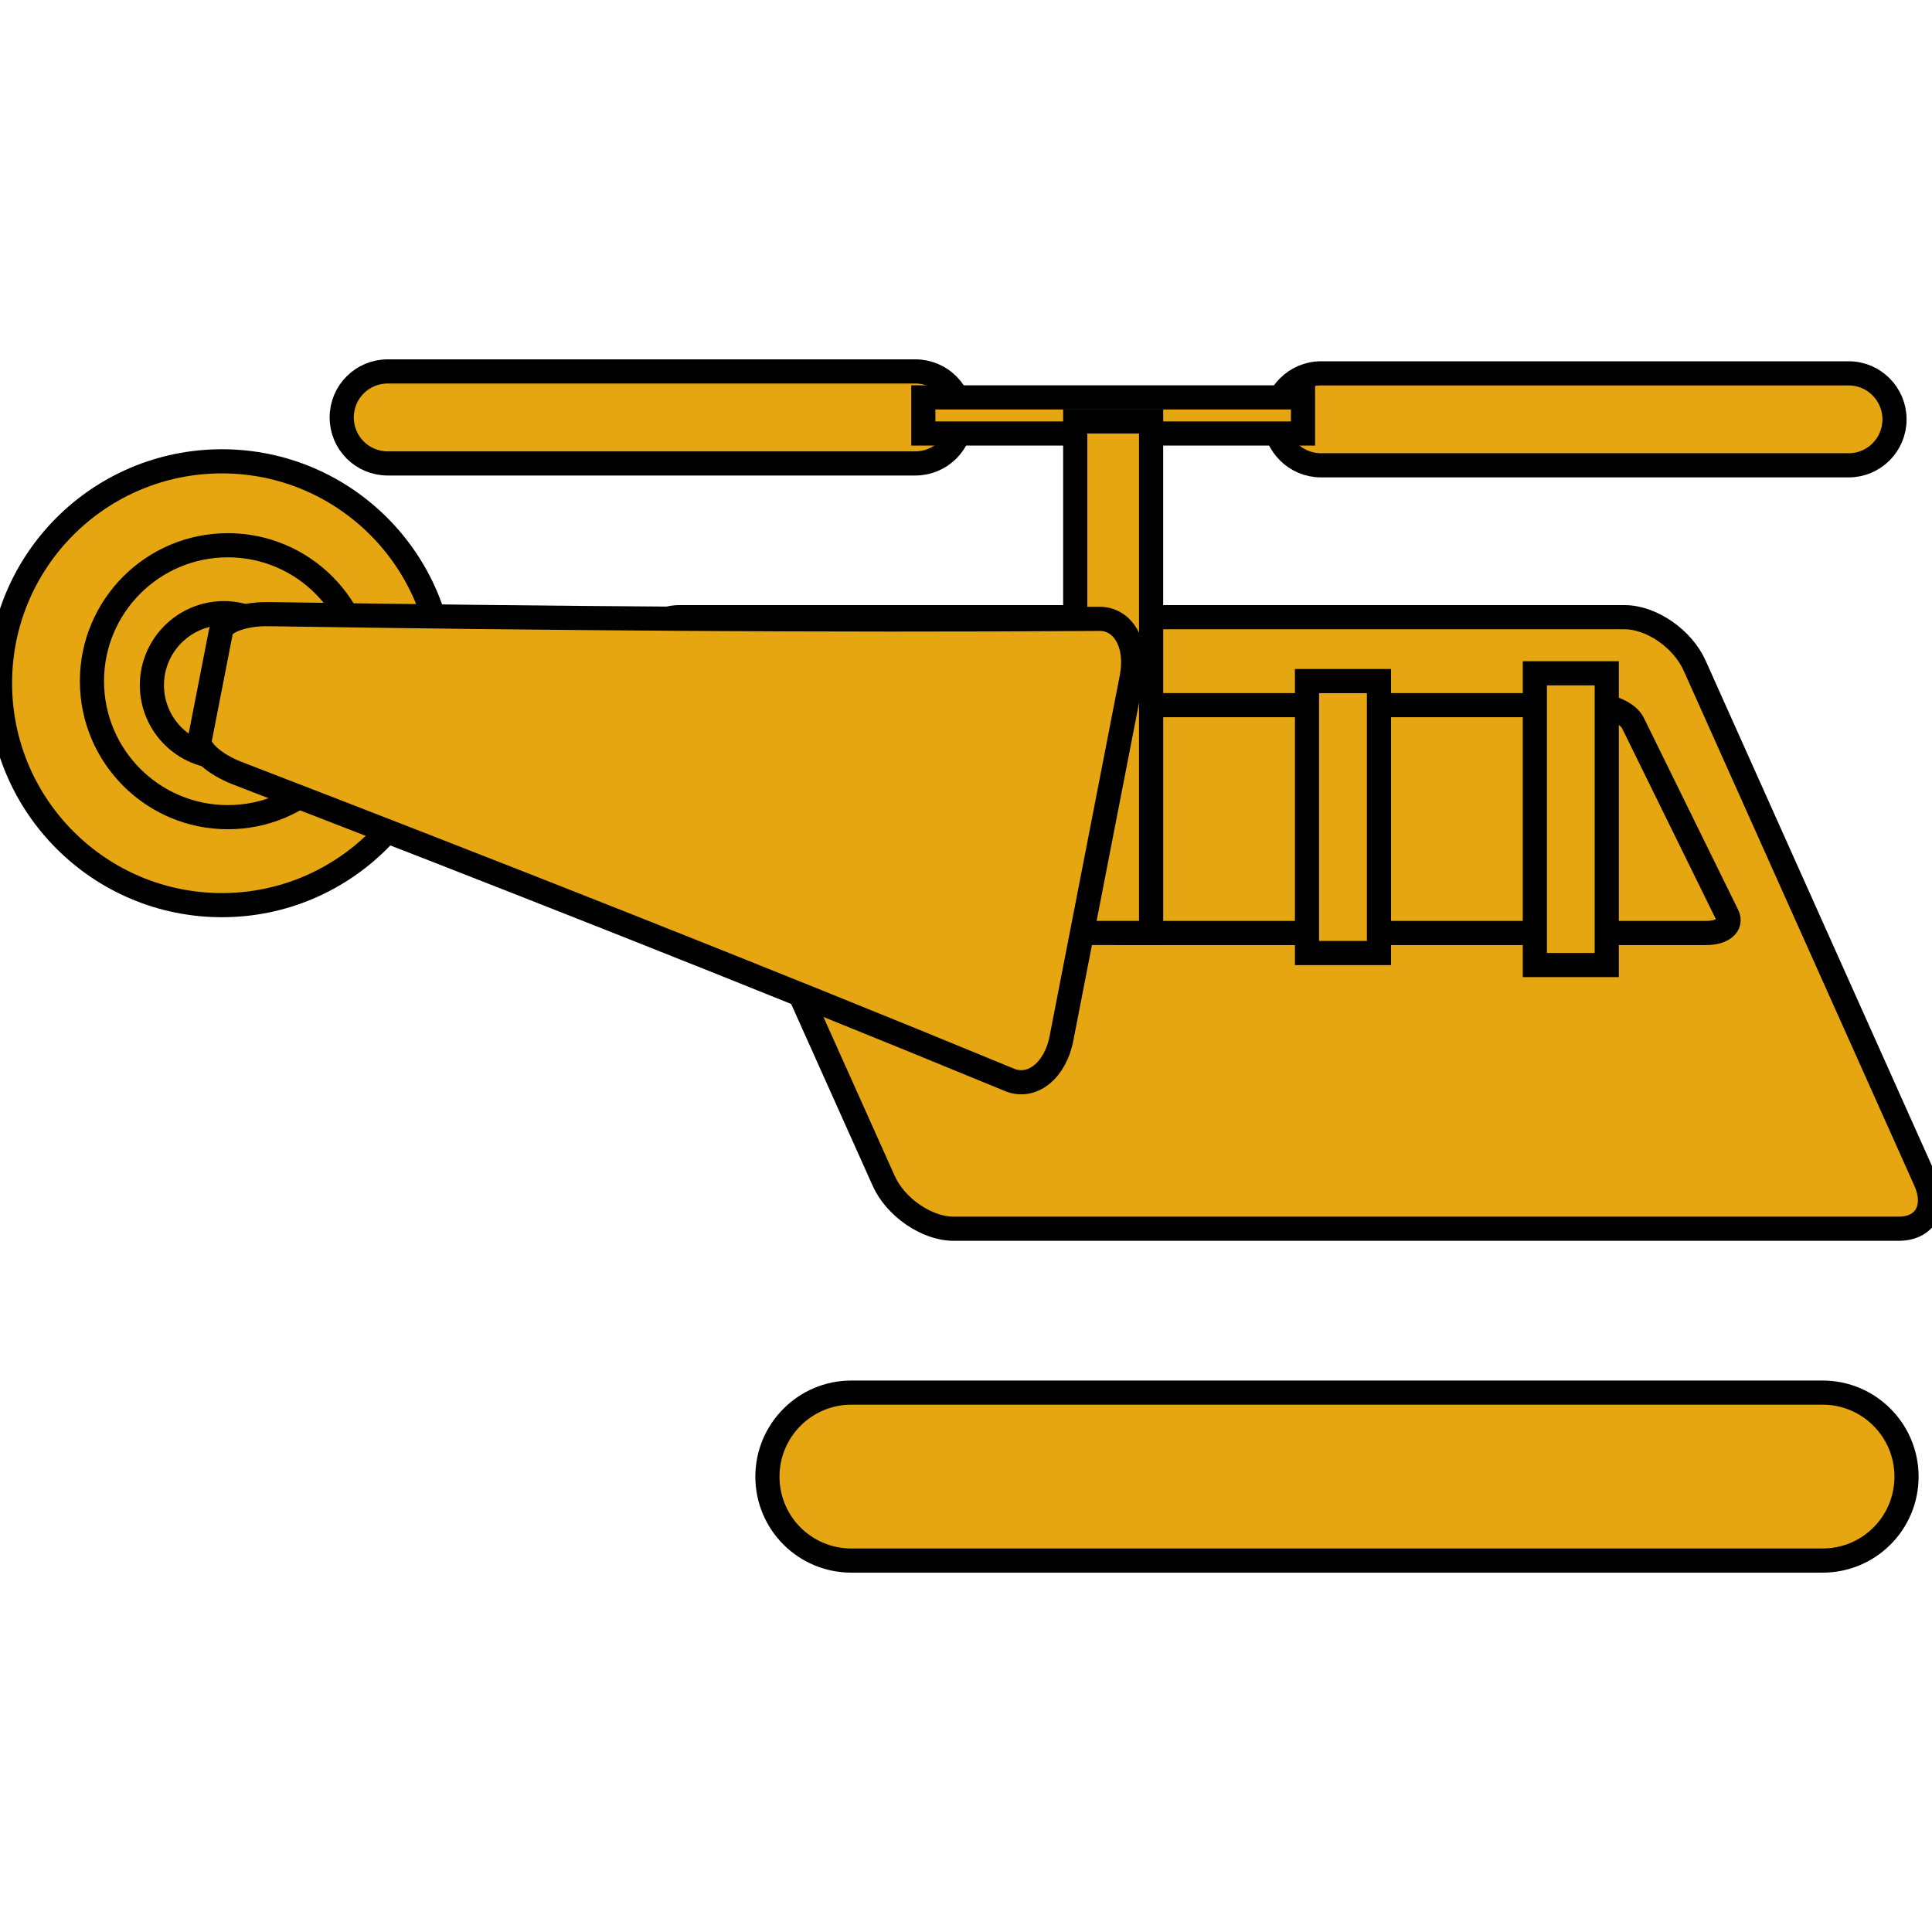
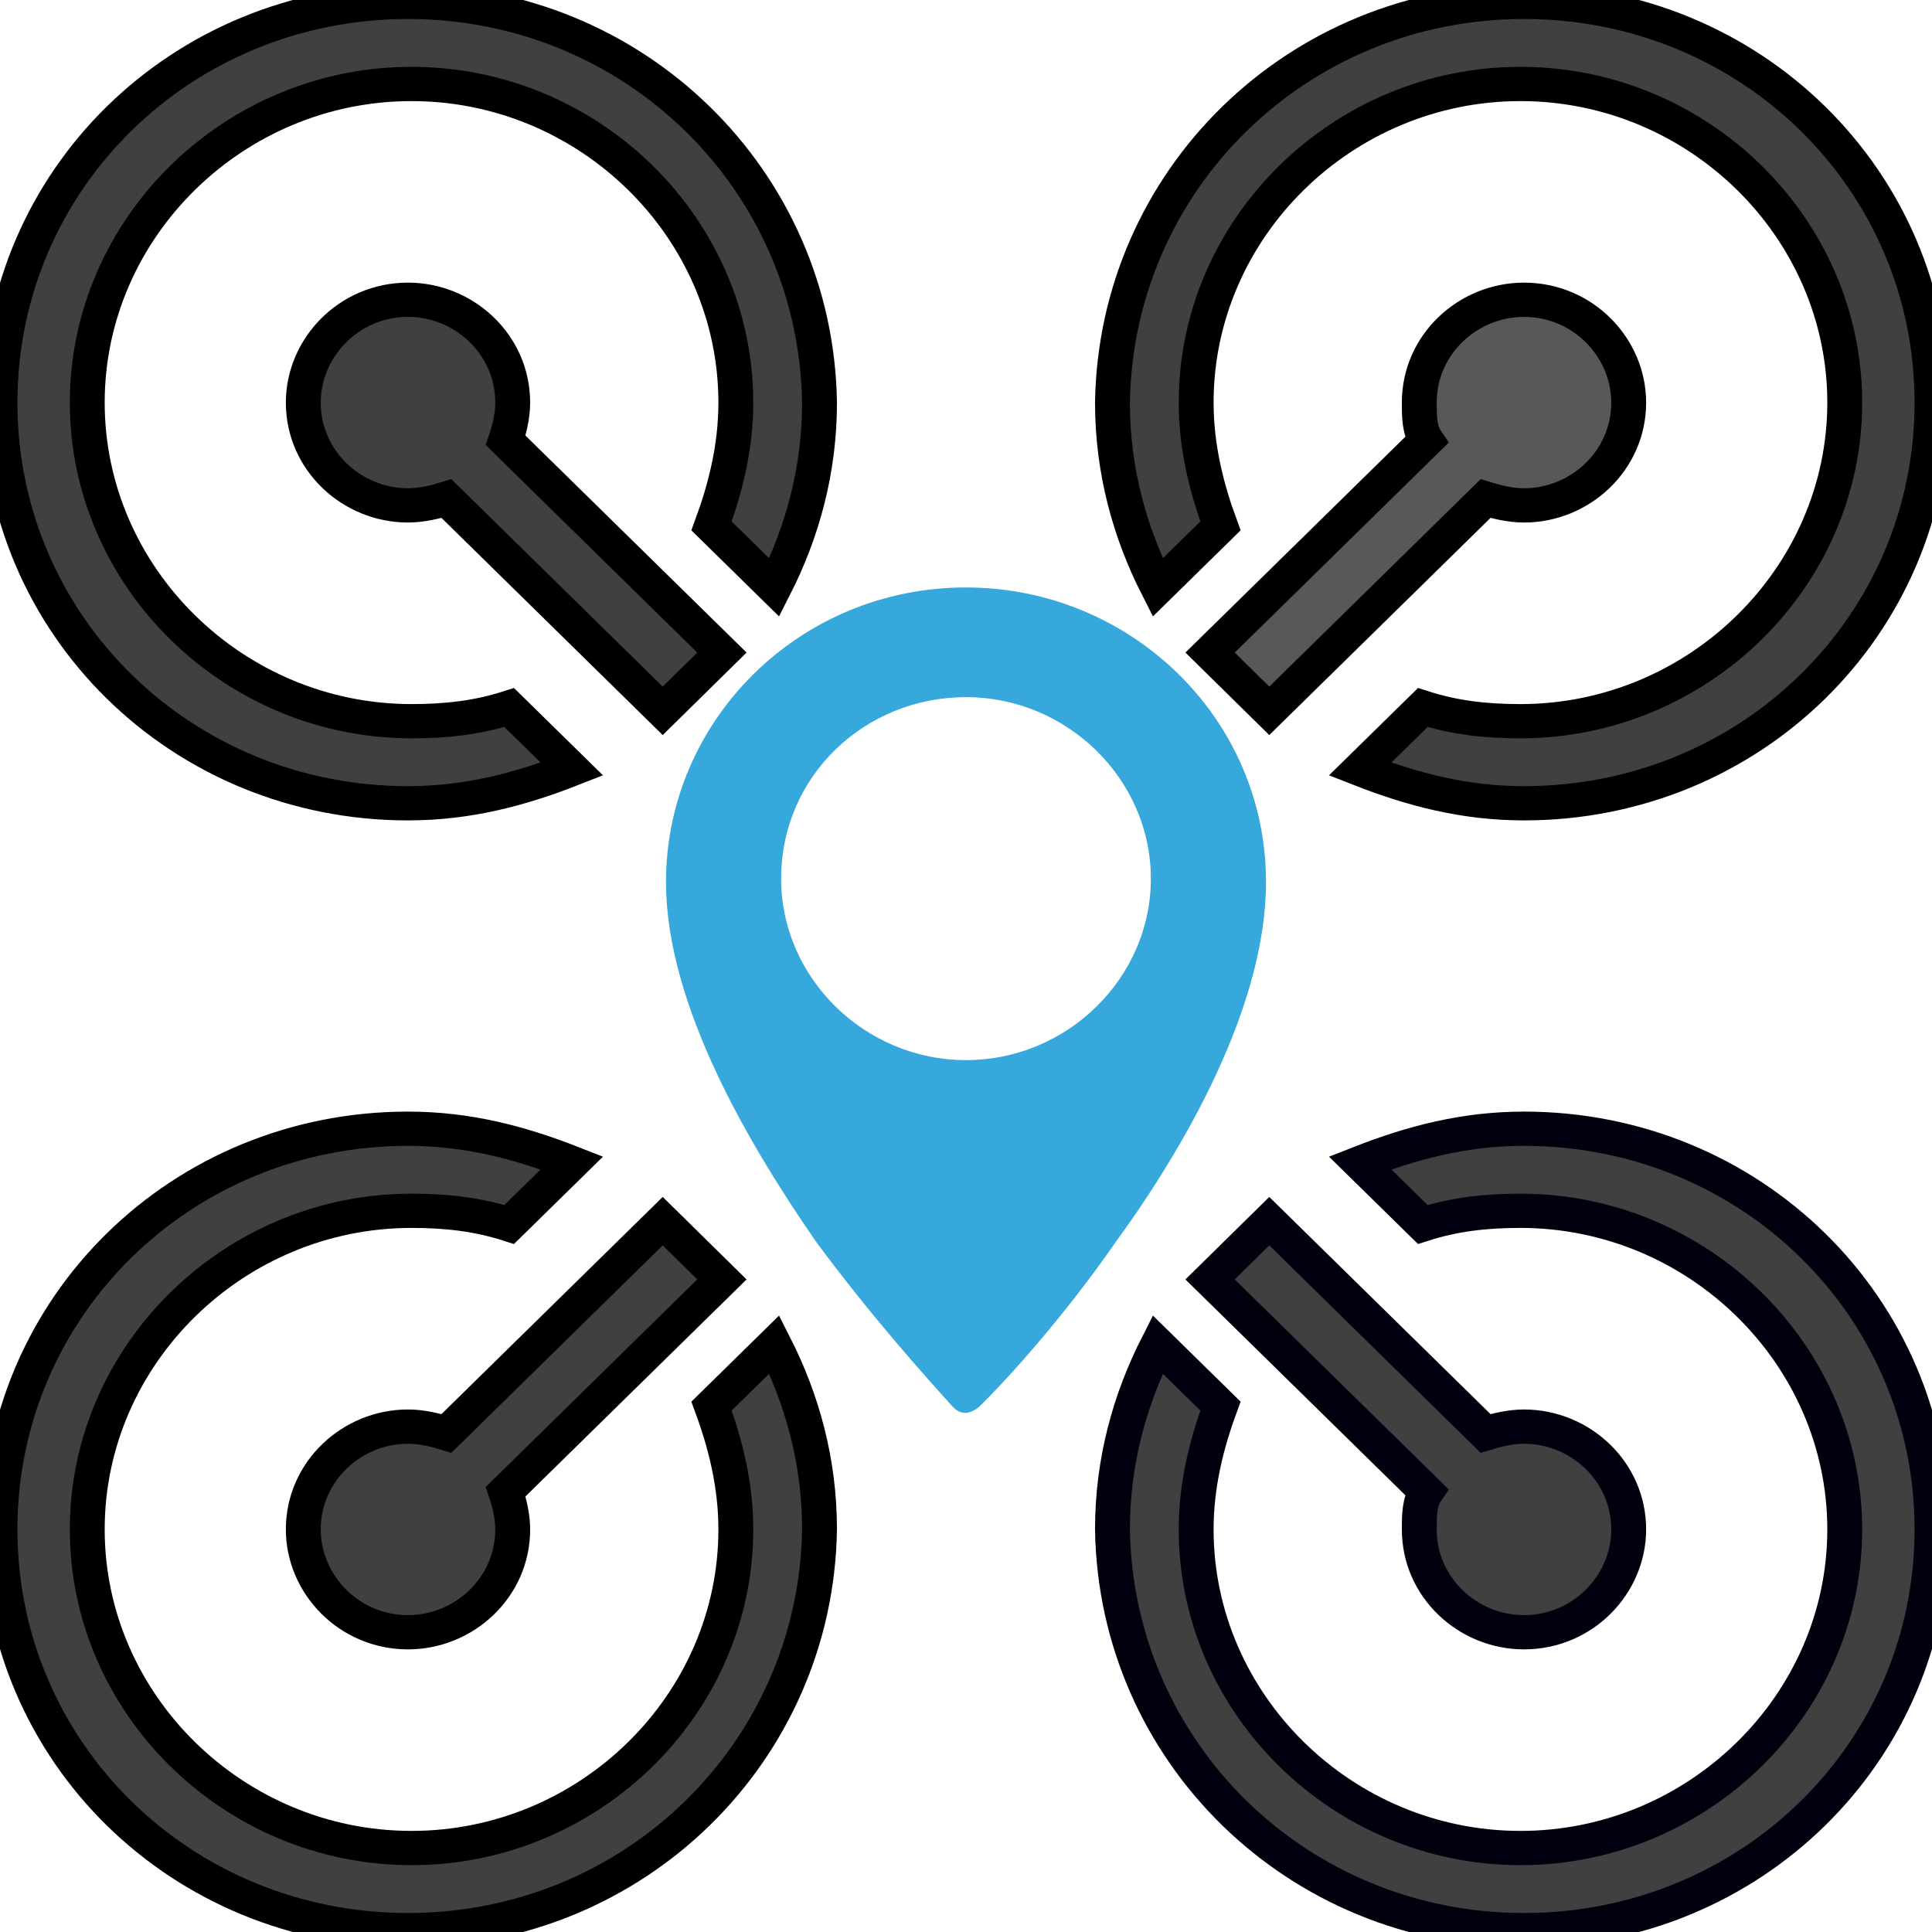
- <svg xmlns="http://www.w3.org/2000/svg" width="32px" height="32px" viewBox="0 0 32 32" version="1.1" id="svg29">
-   <defs id="defs33" />
-   <g id="surface1" style="fill:#e6a611;fill-opacity:1">
-     <path style="stroke:#000000;fill-rule:nonzero;fill:#e6a611;fill-opacity:1;stroke-opacity:1;stroke-width:0.4;stroke-miterlimit:4;stroke-dasharray:none" d="M 7.348 11.316 C 7.348 13.344 5.703 14.992 3.676 14.992 C 1.645 14.992 0 13.344 0 11.316 C 0 9.285 1.645 7.641 3.676 7.641 C 5.703 7.641 7.348 9.285 7.348 11.316 Z M 7.348 11.316 " id="path2" />
-     <path style="stroke:#000000;fill-rule:nonzero;fill:#e6a611;fill-opacity:1;stroke-opacity:1;stroke-width:0.4;stroke-miterlimit:4;stroke-dasharray:none" d="M 6.023 11.281 C 6.023 12.527 5.016 13.535 3.773 13.535 C 2.531 13.535 1.523 12.527 1.523 11.281 C 1.523 10.039 2.531 9.031 3.773 9.031 C 5.016 9.031 6.023 10.039 6.023 11.281 Z M 6.023 11.281 " id="path4" />
-     <path style="stroke:#000000;fill-rule:nonzero;fill:#e6a611;fill-opacity:1;stroke-opacity:1;stroke-width:0.4;stroke-miterlimit:4;stroke-dasharray:none" d="M 4.898 11.348 C 4.898 12.008 4.367 12.539 3.707 12.539 C 3.051 12.539 2.516 12.008 2.516 11.348 C 2.516 10.691 3.051 10.156 3.707 10.156 C 4.367 10.156 4.898 10.691 4.898 11.348 Z M 4.898 11.348 " id="path6" />
-     <path style="fill-rule:nonzero;fill:#e6a611;fill-opacity:1;stroke-width:6.042;stroke-linecap:butt;stroke-linejoin:miter;stroke:#000000;stroke-opacity:1;stroke-miterlimit:4;stroke-dasharray:none" d="M 423.94 73.521 C 420.93 66.853 413.142 61.484 406.475 61.484 L 169.989 61.484 C 163.321 61.484 160.312 66.853 163.262 73.521 L 221.086 202.502 C 224.036 209.11 231.883 214.48 238.551 214.48 L 475.037 214.48 C 481.704 214.48 484.654 209.11 481.704 202.502 Z M 423.94 73.521 " transform="matrix(0.0662038,0,0,0.0662038,0,6.152186)" id="path8" />
-     <path style="fill-rule:nonzero;fill:#e6a611;fill-opacity:1;stroke-width:6.042;stroke-linecap:butt;stroke-linejoin:miter;stroke:#000000;stroke-opacity:1;stroke-miterlimit:4;stroke-dasharray:none" d="M 408.54 87.976 C 407.301 85.498 402.993 83.492 398.863 83.492 L 253.066 83.492 C 248.994 83.492 246.634 85.498 247.814 87.976 L 271.475 136.005 C 272.714 138.483 277.021 140.49 281.151 140.49 L 426.89 140.49 C 431.02 140.49 433.38 138.483 432.141 136.005 Z M 408.54 87.976 " transform="matrix(0.0662038,0,0,0.0662038,0,6.152186)" id="path10" />
-     <path style="stroke:#000000;fill-rule:nonzero;fill:#e6a611;fill-opacity:1;stroke-opacity:1;stroke-width:0.4;stroke-miterlimit:4;stroke-dasharray:none" d="M 15.922 6.914 C 15.922 7.336 15.582 7.676 15.16 7.676 L 6.422 7.676 C 6 7.676 5.66 7.336 5.66 6.914 C 5.66 6.492 6 6.152 6.422 6.152 L 15.16 6.152 C 15.582 6.152 15.922 6.492 15.922 6.914 Z M 15.922 6.914 " id="path12" />
-     <path style="stroke:#000000;fill-rule:nonzero;fill:#e6a611;fill-opacity:1;stroke-opacity:1;stroke-width:0.4;stroke-miterlimit:4;stroke-dasharray:none" d="M 21.117 6.945 C 21.117 7.367 21.461 7.707 21.879 7.707 L 30.621 7.707 C 31.039 7.707 31.379 7.367 31.379 6.945 C 31.379 6.527 31.039 6.184 30.621 6.184 L 21.879 6.184 C 21.461 6.184 21.117 6.527 21.117 6.945 Z M 21.117 6.945 " id="path14" />
-     <path style="stroke:#000000;fill-rule:nonzero;fill:#e6a611;fill-opacity:1;stroke-opacity:1;stroke-width:0.4;stroke-miterlimit:4;stroke-dasharray:none" d="M 15.293 6.582 L 21.582 6.582 L 21.582 7.18 L 15.293 7.18 Z M 15.293 6.582 " id="path16" />
-     <path style="stroke:#000000;fill-rule:nonzero;fill:#e6a611;fill-opacity:1;stroke-opacity:1;stroke-width:0.4;stroke-miterlimit:4;stroke-dasharray:none" d="M 17.809 6.98 L 19.066 6.98 L 19.066 15.453 L 17.809 15.453 Z M 17.809 6.98 " id="path18" />
-     <path style="stroke:#000000;fill-rule:nonzero;fill:#e6a611;fill-opacity:1;stroke-opacity:1;stroke-width:0.4;stroke-miterlimit:4;stroke-dasharray:none" d="M 21.648 11.281 L 22.84 11.281 L 22.84 15.785 L 21.648 15.785 Z M 21.648 11.281 " id="path20" />
-     <path style="stroke:#000000;fill-rule:nonzero;fill:#e6a611;fill-opacity:1;stroke-opacity:1;stroke-width:0.4;stroke-miterlimit:4;stroke-dasharray:none" d="M 25.422 11.152 L 26.613 11.152 L 26.613 15.984 L 25.422 15.984 Z M 25.422 11.152 " id="path22" />
-     <path style="fill-rule:nonzero;fill:#e6a611;fill-opacity:1;stroke-width:6.042;stroke-linecap:butt;stroke-linejoin:miter;stroke:#000000;stroke-opacity:1;stroke-miterlimit:4;stroke-dasharray:none" d="M 265.574 166.805 C 264.04 174.889 258.199 179.55 252.594 177.249 C 188.516 150.815 124.025 125.444 59.298 100.485 C 53.693 98.302 49.504 94.585 49.976 92.166 C 52.1 81.25 53.162 75.822 55.286 64.965 C 55.758 62.546 61.01 60.658 67.028 60.717 C 136.357 61.779 205.686 62.369 275.015 61.897 C 281.092 61.838 284.691 68.328 283.157 76.412 C 277.316 106.563 271.416 136.654 265.574 166.805 Z M 265.574 166.805 " transform="matrix(0.0662038,0,0,0.0662038,0,6.152186)" id="path24" />
-     <path style="stroke:#000000;fill-rule:nonzero;fill:#e6a611;fill-opacity:1;stroke-opacity:1;stroke-width:0.4;stroke-miterlimit:4;stroke-dasharray:none" d="M 31.578 24.457 C 31.578 25.227 30.957 25.848 30.188 25.848 L 14.102 25.848 C 13.332 25.848 12.711 25.227 12.711 24.457 C 12.711 23.691 13.332 23.066 14.102 23.066 L 30.188 23.066 C 30.957 23.066 31.578 23.691 31.578 24.457 Z M 31.578 24.457 " id="path26" />
+ <svg xmlns="http://www.w3.org/2000/svg" width="32px" height="32px" viewBox="0 0 32 32" version="1.1">
+   <g id="surface1">
+     <path style=" stroke:none;fill-rule:nonzero;fill:rgb(21.569%,65.882%,85.882%);fill-opacity:1;" d="M 15.77 23.289 C 15.828 23.348 15.883 23.402 16 23.402 C 16.059 23.402 16.172 23.348 16.23 23.289 C 16.691 22.836 17.617 21.816 18.484 20.566 C 19.641 18.977 20.969 16.652 20.969 14.609 C 20.969 11.887 18.715 9.73 16 9.73 C 13.227 9.73 11.031 11.945 11.031 14.609 C 11.031 16.652 12.418 18.977 13.516 20.566 C 14.441 21.816 15.309 22.777 15.77 23.289 Z M 16 11.547 C 17.676 11.547 19.062 12.906 19.062 14.555 C 19.062 16.199 17.676 17.559 16 17.559 C 14.324 17.559 12.938 16.199 12.938 14.555 C 12.938 12.852 14.324 11.547 16 11.547 Z M 16 11.547 " />
+     <path style="fill-rule:nonzero;fill:rgb(25.098%,25.098%,25.098%);fill-opacity:1;stroke-width:1;stroke-linecap:butt;stroke-linejoin:miter;stroke:rgb(0%,0%,0%);stroke-opacity:1;stroke-miterlimit:4;" d="M 350.602 10 C 350.602 8.299 349.202 6.998 347.599 6.998 C 345.902 6.998 344.597 8.403 344.597 10 C 344.597 11.701 345.997 13.002 347.599 13.002 C 347.998 13.002 348.397 12.899 348.702 12.803 L 354.903 19 L 356.601 17.299 L 350.399 11.102 C 350.501 10.799 350.602 10.4 350.602 10 Z M 350.602 10 " transform="matrix(0.577617,0,0,0.567303,-194.0216,0.994844)" />
+     <path style="fill-rule:nonzero;fill:rgb(25.098%,25.098%,25.098%);fill-opacity:1;stroke-width:1;stroke-linecap:butt;stroke-linejoin:miter;stroke:rgb(0%,0%,0%);stroke-opacity:1;stroke-miterlimit:4;" d="M 347.599 -1.699 C 341.101 -1.699 335.9 3.5 335.9 10 C 335.9 16.5 341.101 21.699 347.599 21.699 C 349.297 21.699 350.798 21.3 352.3 20.7 L 350.501 18.903 C 349.601 19.199 348.702 19.303 347.701 19.303 C 342.602 19.303 338.402 15.102 338.402 10 C 338.402 4.898 342.602 0.698 347.701 0.698 C 352.8 0.698 357 4.898 357 10 C 357 11.302 356.702 12.5 356.303 13.601 L 358.102 15.399 C 358.9 13.801 359.4 11.997 359.4 10 C 359.299 3.5 354.098 -1.699 347.599 -1.699 Z M 347.599 -1.699 " transform="matrix(0.577617,0,0,0.567303,-194.0216,0.994844)" />
+     <path style="fill-rule:nonzero;fill:rgb(34.51%,34.51%,35.294%);fill-opacity:1;stroke-width:1;stroke-linecap:butt;stroke-linejoin:miter;stroke:rgb(0%,0%,0%);stroke-opacity:1;stroke-miterlimit:4;" d="M 376.598 10 C 376.598 8.299 377.998 6.998 379.601 6.998 C 381.298 6.998 382.603 8.403 382.603 10 C 382.603 11.701 381.203 13.002 379.601 13.002 C 379.202 13.002 378.803 12.899 378.498 12.803 L 372.297 19 L 370.599 17.299 L 376.801 11.102 C 376.598 10.799 376.598 10.4 376.598 10 Z M 376.598 10 " transform="matrix(0.577617,0,0,0.567303,-194.0216,0.994844)" />
+     <path style="fill-rule:nonzero;fill:rgb(25.098%,25.098%,25.098%);fill-opacity:1;stroke-width:1;stroke-linecap:butt;stroke-linejoin:miter;stroke:rgb(0%,0%,0%);stroke-opacity:1;stroke-miterlimit:4;" d="M 379.601 -1.699 C 386.099 -1.699 391.3 3.5 391.3 10 C 391.3 16.5 386.099 21.699 379.601 21.699 C 377.903 21.699 376.402 21.3 374.9 20.7 L 376.699 18.903 C 377.599 19.199 378.498 19.303 379.499 19.303 C 384.598 19.303 388.798 15.102 388.798 10 C 388.798 4.898 384.598 0.698 379.499 0.698 C 374.4 0.698 370.2 4.898 370.2 10 C 370.2 11.302 370.498 12.5 370.897 13.601 L 369.098 15.399 C 368.3 13.801 367.8 11.997 367.8 10 C 367.901 3.5 373.102 -1.699 379.601 -1.699 Z M 379.601 -1.699 " transform="matrix(0.577617,0,0,0.567303,-194.0216,0.994844)" />
+     <path style="fill-rule:nonzero;fill:rgb(25.098%,25.098%,25.098%);fill-opacity:1;stroke-width:1;stroke-linecap:butt;stroke-linejoin:miter;stroke:rgb(0%,0%,0%);stroke-opacity:1;stroke-miterlimit:4;" d="M 350.602 42.9 C 350.602 44.601 349.202 45.902 347.599 45.902 C 345.902 45.902 344.597 44.497 344.597 42.9 C 344.597 41.199 345.997 39.898 347.599 39.898 C 347.998 39.898 348.397 40.001 348.702 40.097 L 354.903 33.9 L 356.601 35.601 L 350.399 41.798 C 350.501 42.101 350.602 42.5 350.602 42.9 Z M 350.602 42.9 " transform="matrix(0.577617,0,0,0.567303,-194.0216,0.994844)" />
+     <path style="fill-rule:nonzero;fill:rgb(25.098%,25.098%,25.098%);fill-opacity:1;stroke-width:1;stroke-linecap:butt;stroke-linejoin:miter;stroke:rgb(0%,0%,0%);stroke-opacity:1;stroke-miterlimit:4;" d="M 347.599 54.599 C 341.101 54.599 335.9 49.4 335.9 42.9 C 335.9 36.4 341.101 31.201 347.599 31.201 C 349.297 31.201 350.798 31.6 352.3 32.2 L 350.501 33.997 C 349.601 33.701 348.702 33.597 347.701 33.597 C 342.602 33.597 338.402 37.798 338.402 42.9 C 338.402 48.002 342.602 52.202 347.701 52.202 C 352.8 52.202 357 48.002 357 42.9 C 357 41.598 356.702 40.4 356.303 39.299 L 358.102 37.501 C 358.9 39.099 359.4 40.903 359.4 42.9 C 359.299 49.4 354.098 54.599 347.599 54.599 Z M 347.599 54.599 " transform="matrix(0.577617,0,0,0.567303,-194.0216,0.994844)" />
+     <path style="fill-rule:nonzero;fill:rgb(25.098%,25.098%,25.098%);fill-opacity:1;stroke-width:1;stroke-linecap:butt;stroke-linejoin:miter;stroke:rgb(0%,0%,5.882%);stroke-opacity:1;stroke-miterlimit:4;" d="M 376.598 42.9 C 376.598 44.601 377.998 45.902 379.601 45.902 C 381.298 45.902 382.603 44.497 382.603 42.9 C 382.603 41.199 381.203 39.898 379.601 39.898 C 379.202 39.898 378.803 40.001 378.498 40.097 L 372.297 33.9 L 370.599 35.601 L 376.801 41.798 C 376.598 42.101 376.598 42.5 376.598 42.9 Z M 376.598 42.9 " transform="matrix(0.577617,0,0,0.567303,-194.0216,0.994844)" />
+     <path style="fill-rule:nonzero;fill:rgb(25.098%,25.098%,25.098%);fill-opacity:1;stroke-width:1;stroke-linecap:butt;stroke-linejoin:miter;stroke:rgb(0%,0%,5.882%);stroke-opacity:1;stroke-miterlimit:4;" d="M 379.601 54.599 C 386.099 54.599 391.3 49.4 391.3 42.9 C 391.3 36.4 386.099 31.201 379.601 31.201 C 377.903 31.201 376.402 31.6 374.9 32.2 L 376.699 33.997 C 377.599 33.701 378.498 33.597 379.499 33.597 C 384.598 33.597 388.798 37.798 388.798 42.9 C 388.798 48.002 384.598 52.202 379.499 52.202 C 374.4 52.202 370.2 48.002 370.2 42.9 C 370.2 41.598 370.498 40.4 370.897 39.299 L 369.098 37.501 C 368.3 39.099 367.8 40.903 367.8 42.9 C 367.901 49.4 373.102 54.599 379.601 54.599 Z M 379.601 54.599 " transform="matrix(0.577617,0,0,0.567303,-194.0216,0.994844)" />
  </g>
</svg>
